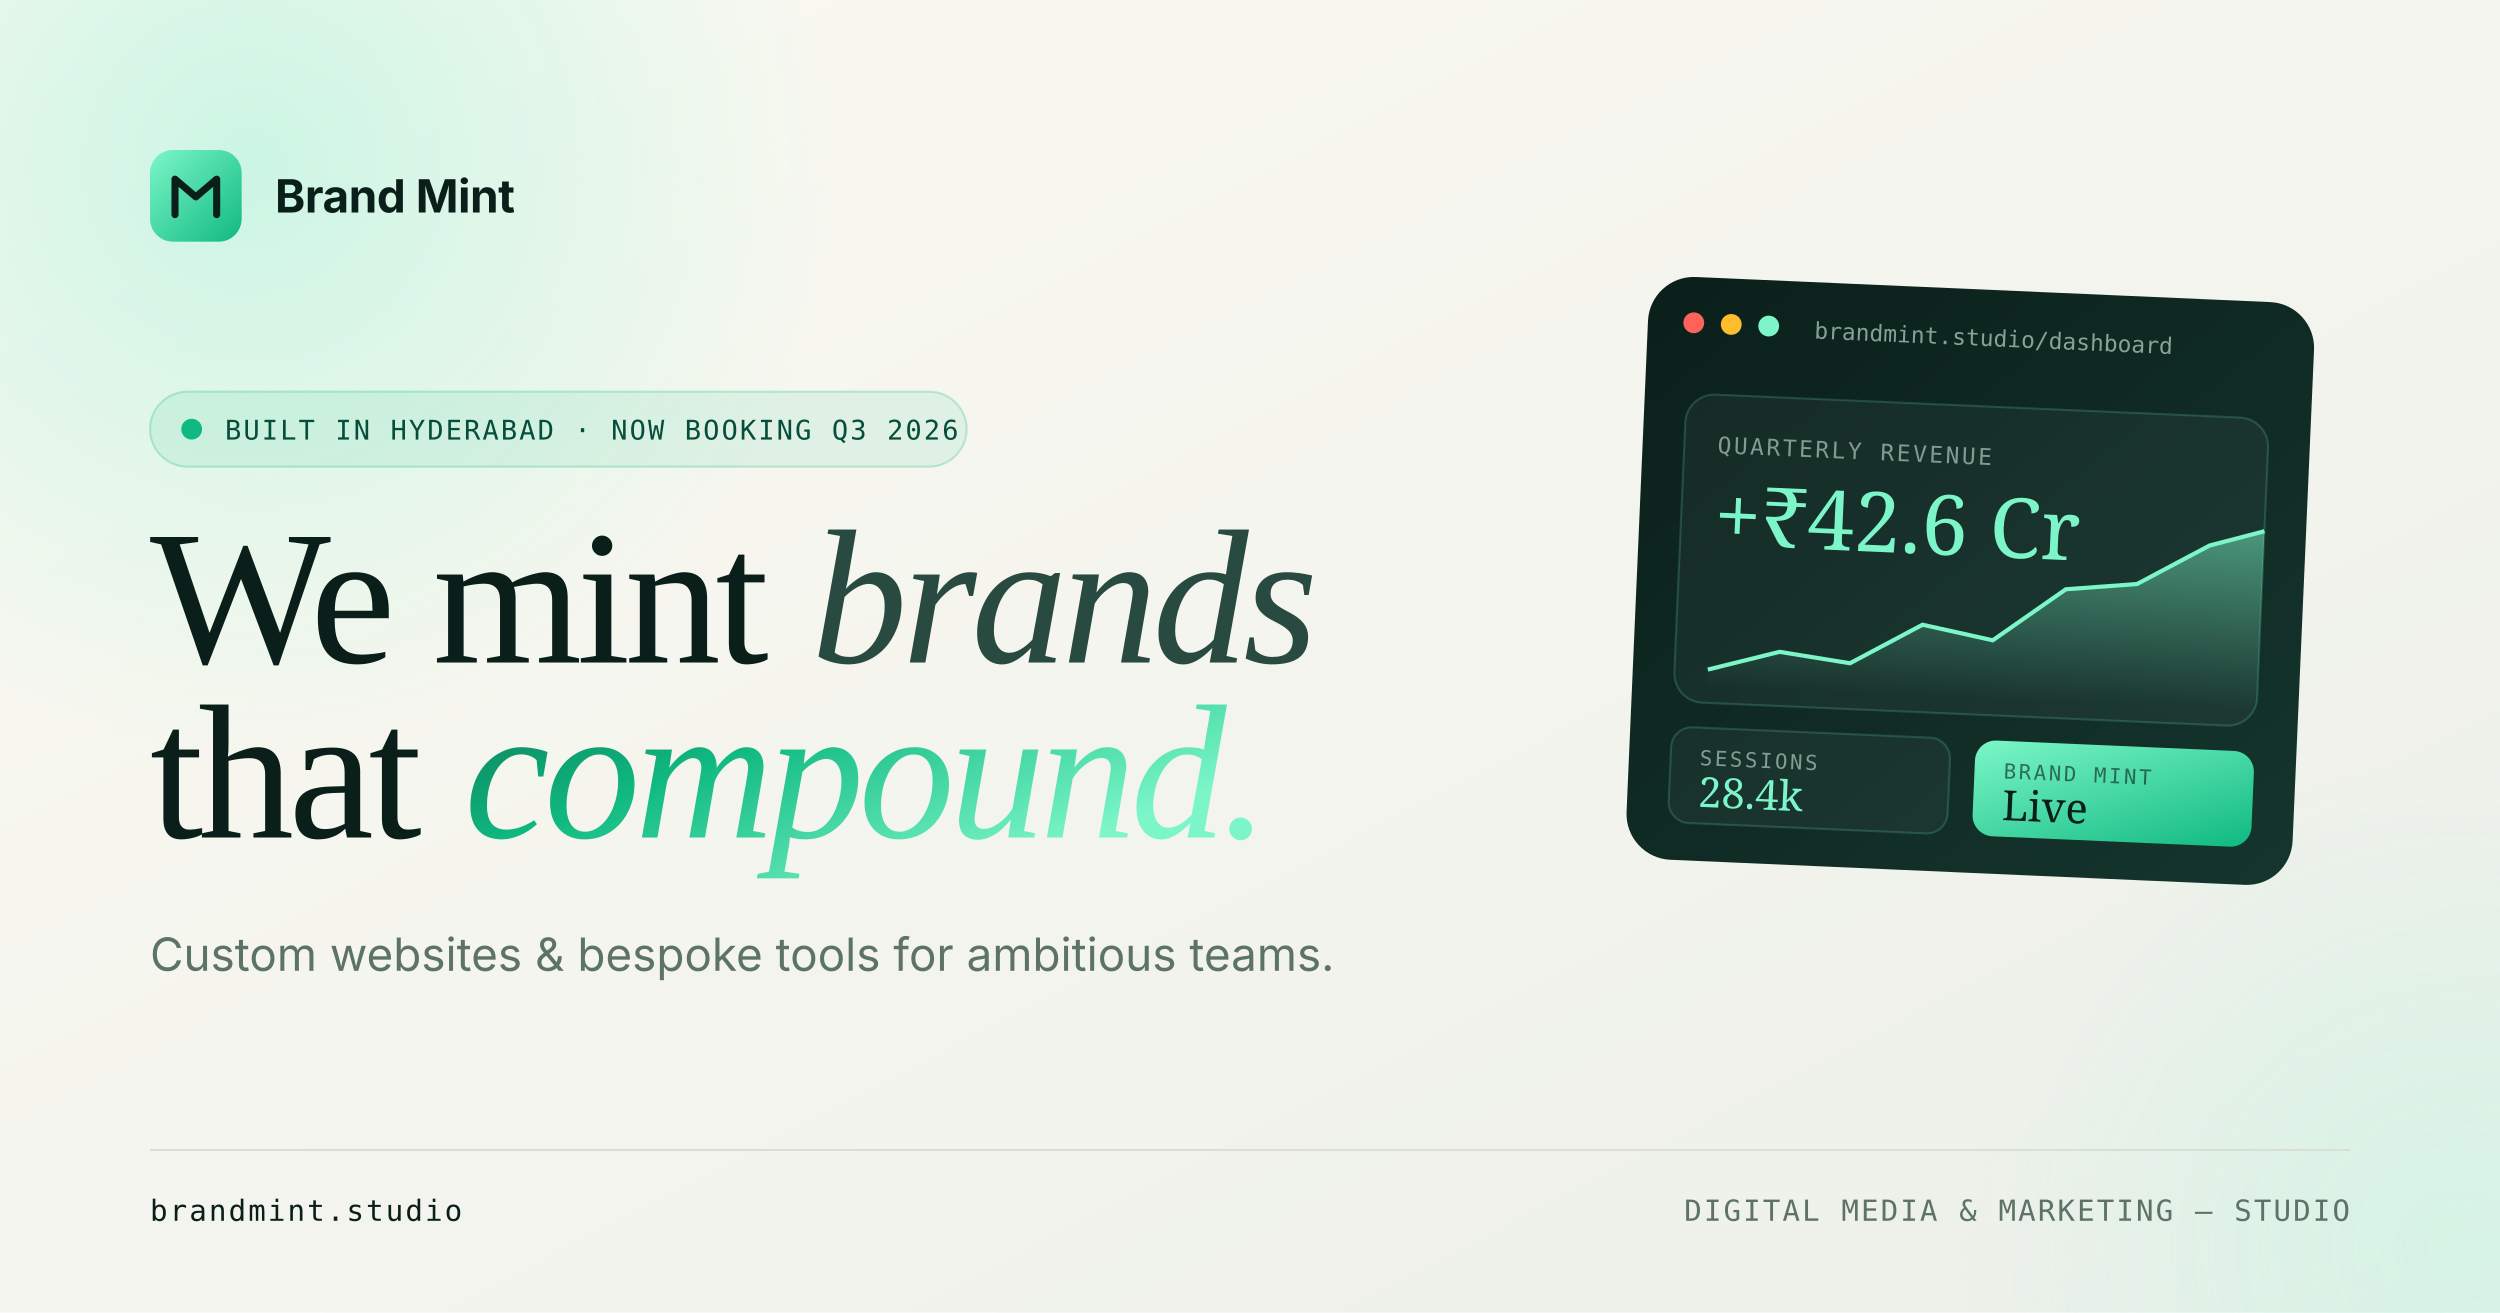
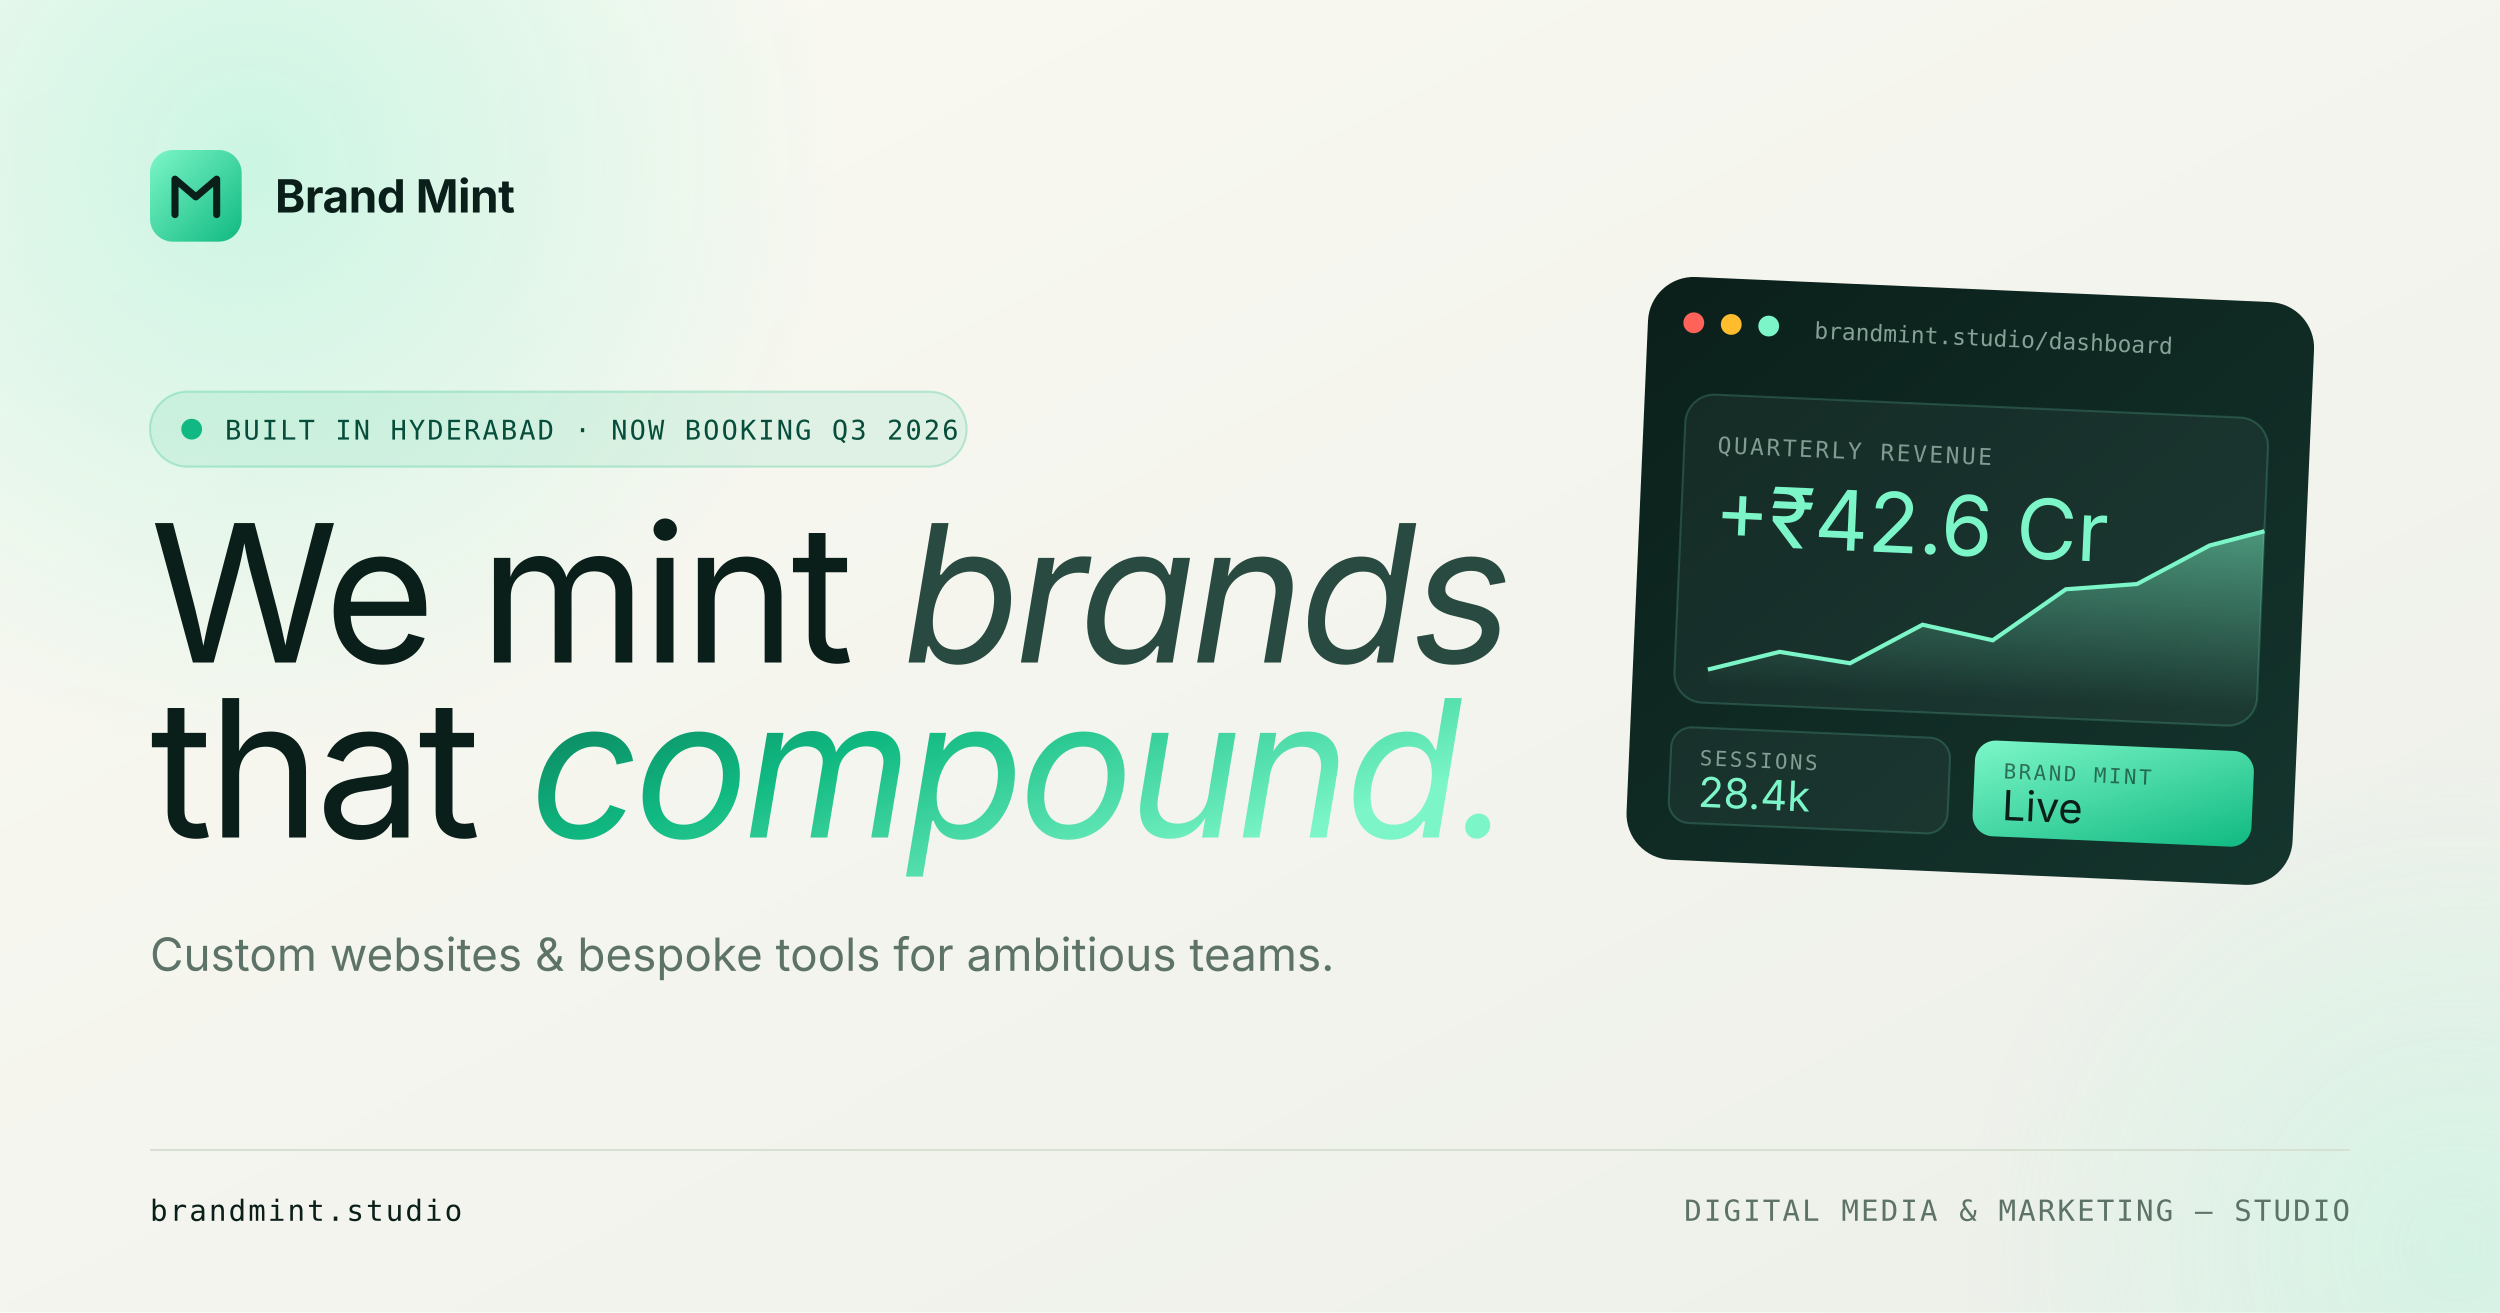
<svg xmlns="http://www.w3.org/2000/svg" viewBox="0 0 1200 630" width="1200" height="630" role="img" aria-label="Brand Mint — We mint brands that compound.">
  <defs>
    <linearGradient id="bg" x1="0" y1="0" x2="1" y2="1">
      <stop offset="0%" stop-color="#FBFAF2" />
      <stop offset="100%" stop-color="#ECEFE9" />
    </linearGradient>
    <linearGradient id="mark" x1="0" y1="0" x2="1" y2="1">
      <stop offset="0%" stop-color="#7CF6C8" />
      <stop offset="100%" stop-color="#10B981" />
    </linearGradient>
    <linearGradient id="card" x1="0" y1="0" x2="1" y2="1">
      <stop offset="0%" stop-color="#0B1F1A" />
      <stop offset="100%" stop-color="#14352D" />
    </linearGradient>
    <linearGradient id="grad-text" x1="0" y1="0" x2="1" y2="0.4">
      <stop offset="0%" stop-color="#064E3B" />
      <stop offset="55%" stop-color="#10B981" />
      <stop offset="100%" stop-color="#7CF6C8" />
    </linearGradient>
    <linearGradient id="line" x1="0" y1="0" x2="0" y2="1">
      <stop offset="0%" stop-color="#7CF6C8" stop-opacity="0.5" />
      <stop offset="100%" stop-color="#7CF6C8" stop-opacity="0" />
    </linearGradient>
    <radialGradient id="orb" cx="0.5" cy="0.5" r="0.5">
      <stop offset="0%" stop-color="#C7F5E2" stop-opacity="0.9" />
      <stop offset="100%" stop-color="#C7F5E2" stop-opacity="0" />
    </radialGradient>
  </defs>
  <rect width="1200" height="630" fill="url(#bg)" />
  <circle cx="120" cy="80" r="280" fill="url(#orb)" />
  <circle cx="1180" cy="600" r="240" fill="url(#orb)" opacity="0.7" />
  <g transform="translate(72, 72)">
    <rect width="44" height="44" rx="11" fill="url(#mark)" />
    <path d="M12 31V14l10 8.5L32 14v17" stroke="#0B1F1A" stroke-width="3.4" stroke-linecap="round" stroke-linejoin="round" fill="none" />
    <text x="60" y="30" font-family="Inter, system-ui, sans-serif" font-size="22" font-weight="700" fill="#0B1F1A" letter-spacing="-0.2">Brand Mint</text>
  </g>
  <g transform="translate(72, 188)">
    <rect width="392" height="36" rx="18" fill="rgba(16,185,129,0.10)" stroke="rgba(16,185,129,0.25)" />
    <circle cx="20" cy="18" r="5" fill="#10B981" />
    <text x="36" y="23" font-family="JetBrains Mono, ui-monospace, monospace" font-size="13" fill="#064E3B" letter-spacing="1">BUILT IN HYDERABAD · NOW BOOKING Q3 2026</text>
  </g>
-   <text x="72" y="318" font-family="Instrument Serif, Times New Roman, serif" font-size="92" fill="#0B1F1A" letter-spacing="-2.5">We mint <tspan font-style="italic" fill="#294A40">brands</tspan>
+   <text x="72" y="318" font-family="Plus Jakarta Sans, Inter, system-ui, sans-serif" font-size="92" fill="#0B1F1A" letter-spacing="-2.5">We mint <tspan font-style="italic" fill="#294A40">brands</tspan>
  </text>
-   <text x="72" y="402" font-family="Instrument Serif, Times New Roman, serif" font-size="92" fill="#0B1F1A" letter-spacing="-2.5">that <tspan font-style="italic" fill="url(#grad-text)">compound.</tspan>
+   <text x="72" y="402" font-family="Plus Jakarta Sans, Inter, system-ui, sans-serif" font-size="92" fill="#0B1F1A" letter-spacing="-2.5">that <tspan font-style="italic" fill="url(#grad-text)">compound.</tspan>
  </text>
  <text x="72" y="466" font-family="Inter, system-ui, sans-serif" font-size="22" fill="#5D7368">Custom websites &amp; bespoke tools for ambitious teams.</text>
  <line x1="72" y1="552" x2="1128" y2="552" stroke="#D8E0D4" />
  <text x="72" y="586" font-family="JetBrains Mono, ui-monospace, monospace" font-size="14" fill="#0B1F1A" letter-spacing="1">brandmint.studio</text>
  <text x="1128" y="586" text-anchor="end" font-family="JetBrains Mono, ui-monospace, monospace" font-size="14" fill="#5D7368" letter-spacing="1">DIGITAL MEDIA &amp; MARKETING — STUDIO</text>
  <g transform="translate(792, 132) rotate(2.5)">
    <rect width="320" height="280" rx="22" fill="url(#card)" />
    <circle cx="22" cy="22" r="5" fill="#FF6259" />
    <circle cx="40" cy="22" r="5" fill="#FFBD2D" />
    <circle cx="58" cy="22" r="5" fill="#7CF6C8" />
    <text x="80" y="27" font-family="JetBrains Mono, ui-monospace, monospace" font-size="11" fill="rgba(214,245,230,0.6)">brandmint.studio/dashboard</text>
    <rect x="20" y="56" width="280" height="148" rx="14" fill="rgba(255,255,255,0.04)" stroke="rgba(124,246,200,0.18)" />
    <text x="36" y="84" font-family="JetBrains Mono, ui-monospace, monospace" font-size="11" fill="rgba(214,245,230,0.55)" letter-spacing="1.2">QUARTERLY REVENUE</text>
-     <text x="36" y="128" font-family="Instrument Serif, serif" font-size="40" fill="#7CF6C8">+₹42.6 Cr</text>
+     <text x="36" y="128" font-family="Plus Jakarta Sans, Inter, system-ui, sans-serif" font-size="40" fill="#7CF6C8">+₹42.6 Cr</text>
    <path d="M36 188 L70 178 L104 182 L138 162 L172 168 L206 142 L240 138 L274 118 L300 110" stroke="#7CF6C8" stroke-width="2" fill="none" />
    <path d="M36 188 L70 178 L104 182 L138 162 L172 168 L206 142 L240 138 L274 118 L300 110 L300 196 L36 196 Z" fill="url(#line)" />
    <rect x="20" y="216" width="134" height="46" rx="10" fill="rgba(255,255,255,0.04)" stroke="rgba(124,246,200,0.18)" />
    <text x="34" y="234" font-family="JetBrains Mono, ui-monospace, monospace" font-size="10" fill="rgba(214,245,230,0.55)" letter-spacing="1.2">SESSIONS</text>
-     <text x="34" y="254" font-family="Instrument Serif, serif" font-size="20" fill="#7CF6C8">28.4k</text>
+     <text x="34" y="254" font-family="Plus Jakarta Sans, Inter, system-ui, sans-serif" font-size="20" fill="#7CF6C8">28.4k</text>
    <rect x="166" y="216" width="134" height="46" rx="10" fill="url(#mark)" />
    <text x="180" y="234" font-family="JetBrains Mono, ui-monospace, monospace" font-size="10" fill="rgba(11,31,26,0.6)" letter-spacing="1.2">BRAND MINT</text>
-     <text x="180" y="254" font-family="Instrument Serif, serif" font-size="20" fill="#0B1F1A">Live</text>
+     <text x="180" y="254" font-family="Plus Jakarta Sans, Inter, system-ui, sans-serif" font-size="20" fill="#0B1F1A">Live</text>
  </g>
</svg>
